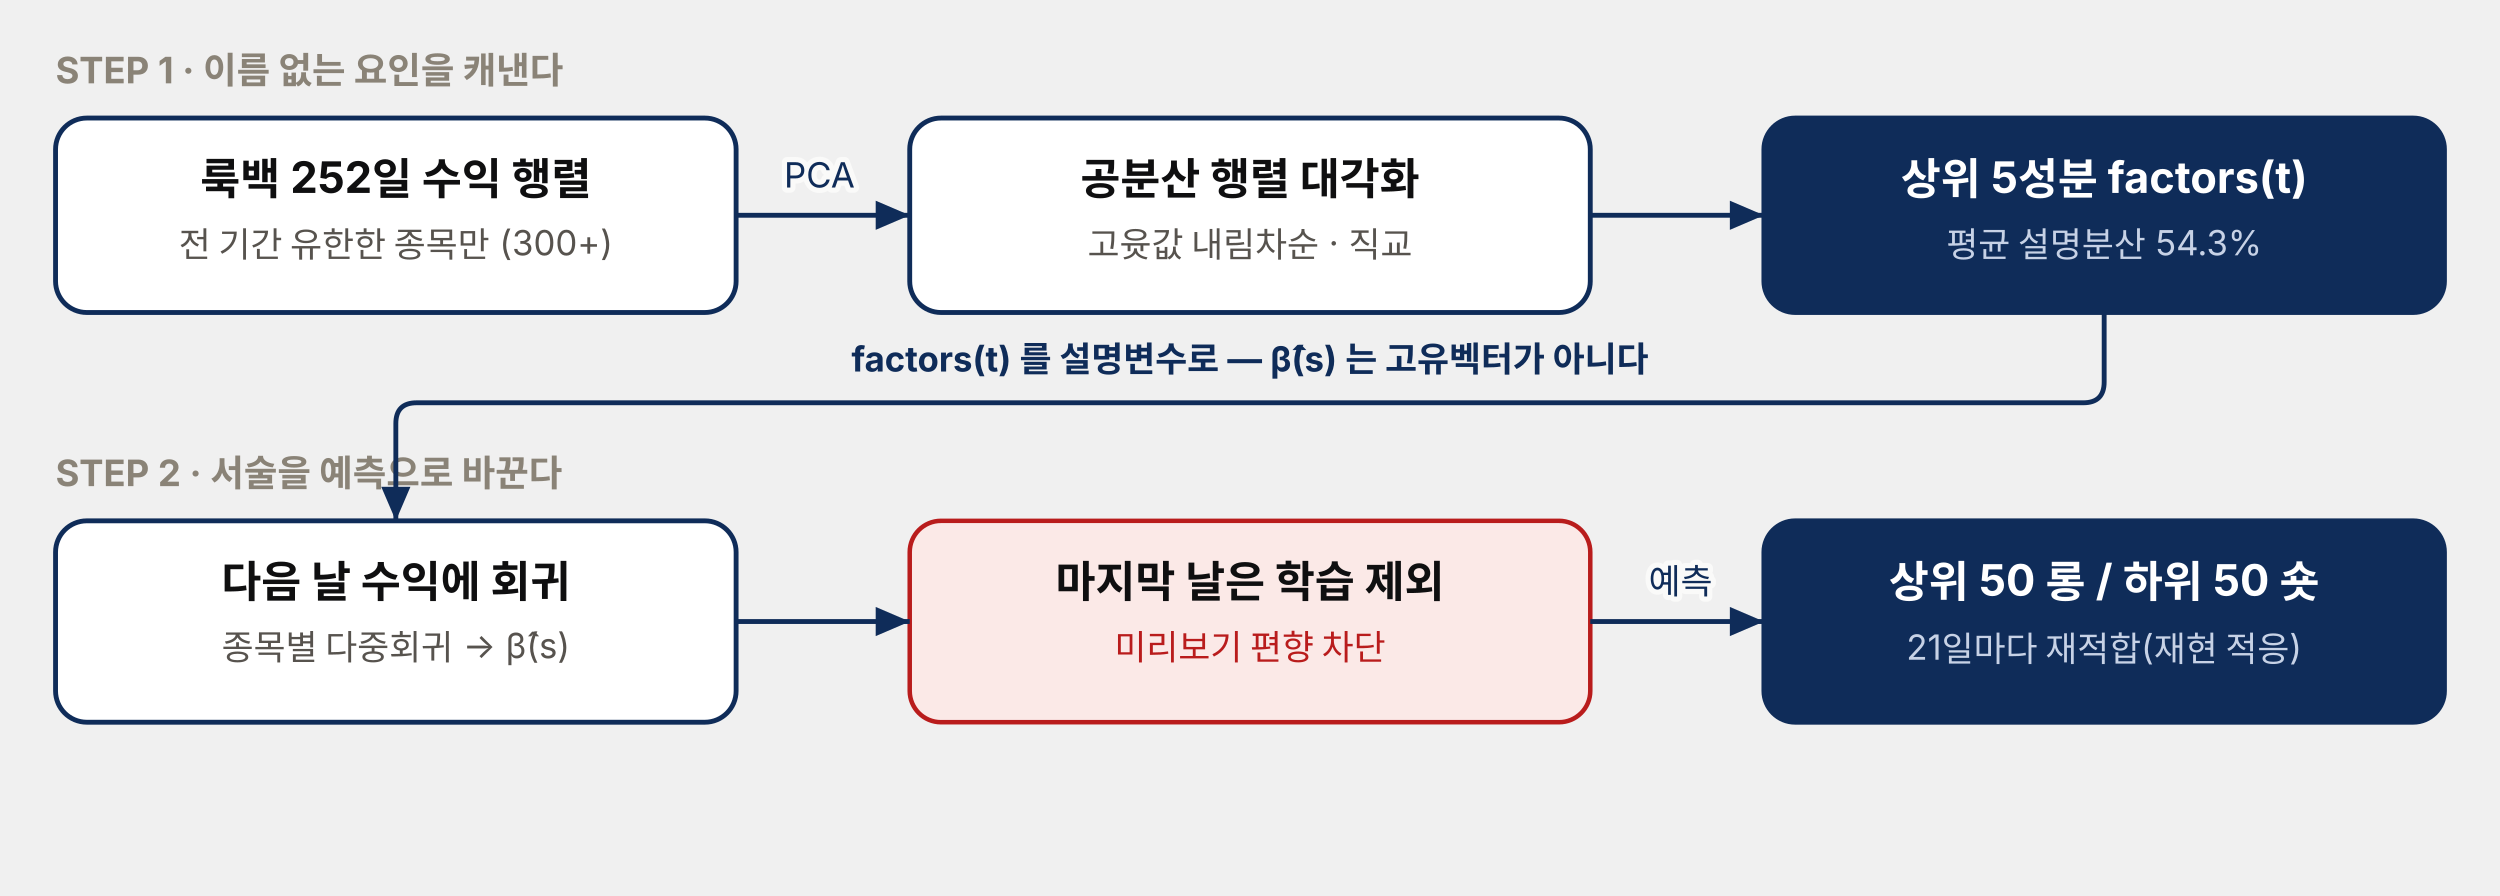
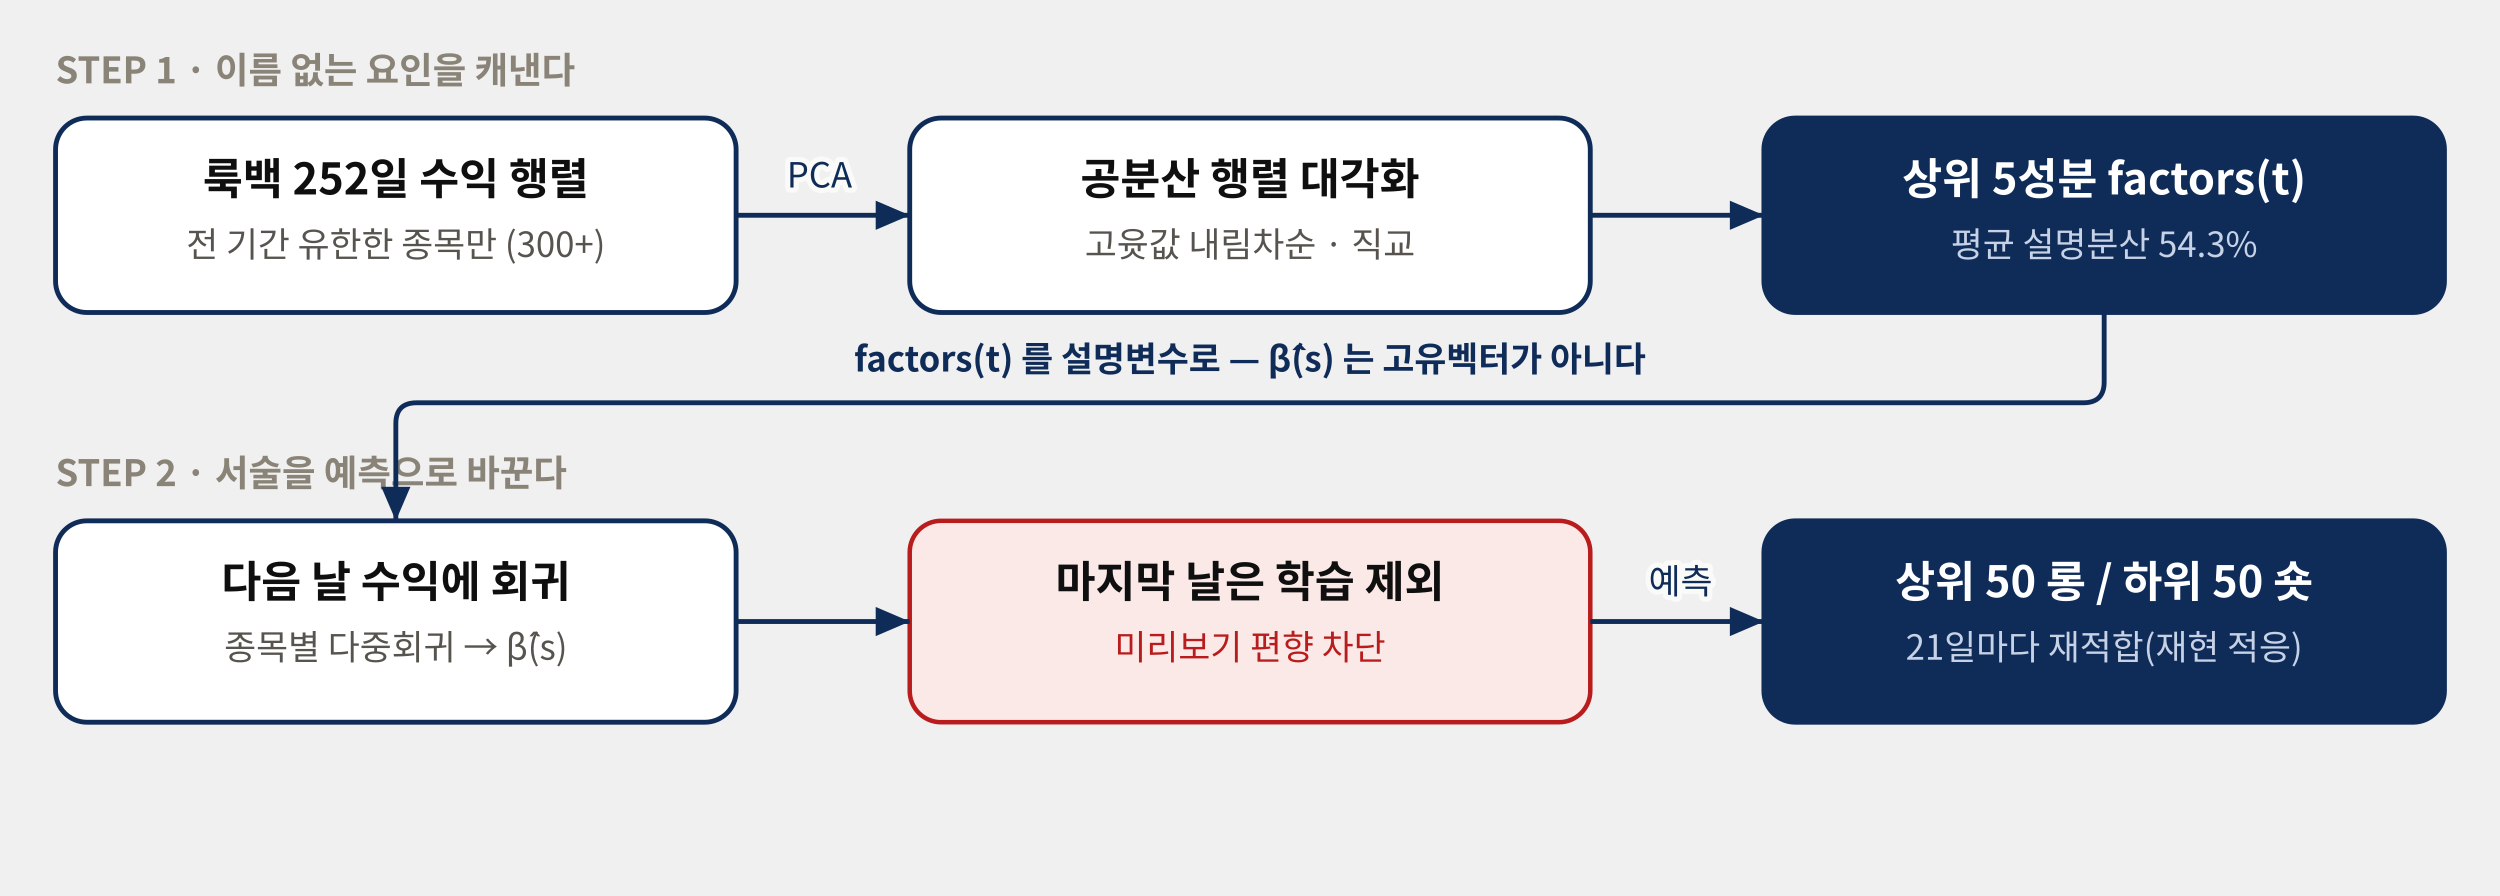
- <svg xmlns="http://www.w3.org/2000/svg" viewBox="0 0 720 258" font-family="Inter,Noto Sans KR,-apple-system,BlinkMacSystemFont,sans-serif" role="img">
+ <svg xmlns="http://www.w3.org/2000/svg" viewBox="0 0 720 258" font-family="Noto Sans CJK KR,Apple SD Gothic Neo,Malgun Gothic,Noto Sans KR,NanumGothic,Inter,system-ui,sans-serif" role="img">
  <defs>
    <marker id="ah6" markerWidth="9" markerHeight="9" refX="7" refY="3" orient="auto">
      <path d="M0,0 L7,3 L0,6 Z" fill="#0F2C59" />
    </marker>
    <style>
      .box{fill:#fff;stroke:#0F2C59;stroke-width:1.4}
      .key{fill:#0F2C59;stroke:#0F2C59}
      .warnbox{fill:#FBE9E7;stroke:#B91C1C;stroke-width:1.3}
      .t{fill:#0F0F10;font-size:12.5px;font-weight:700;text-anchor:middle}
      .tk{fill:#fff}
      .s{fill:#57534E;font-size:10px;text-anchor:middle}
      .sk{fill:#C7D2E6}
      .warn{fill:#B91C1C;font-size:10px;text-anchor:middle}
      .stage{fill:#8A8377;font-size:10.5px;font-weight:700}
      .a{stroke:#0F2C59;stroke-width:1.4;fill:none;marker-end:url(#ah6)}
      .e{fill:#0F2C59;font-size:10px;text-anchor:middle;paint-order:stroke fill;stroke:#FAFAF9;stroke-width:3px;stroke-linejoin:round}
      .note{fill:#0F2C59;font-size:10px;font-weight:700;text-anchor:middle}
    </style>
  </defs>
  <text class="stage" x="16" y="24">STEP 1 · 이름 없는 요인을 캐낸다</text>
  <rect class="box" x="16" y="34" width="196" height="56" rx="9" />
  <text class="t" x="114" y="56">룩백 252일 수익 행렬</text>
  <text class="s" x="114" y="74">전 기간 유한한 종목만 (300+)</text>
  <rect class="box" x="262" y="34" width="196" height="56" rx="9" />
  <text class="t" x="360" y="56">공분산 행렬 대각화</text>
  <text class="s" x="360" y="74">고윳값 내림차순 · 직교</text>
  <rect class="box key" x="508" y="34" width="196" height="56" rx="9" />
  <text class="t tk" x="606" y="56">상위 5성분 factors(t)</text>
  <text class="s sk" x="606" y="74">평균 설명분산 54.3%</text>
  <path class="a" d="M212,62 H262" />
  <path class="a" d="M458,62 H508" />
  <text class="e" x="236" y="54">PCA</text>
  <text class="stage" x="16" y="140">STEP 2 · 서술을 예측으로 바꾼다</text>
  <rect class="box" x="16" y="150" width="196" height="58" rx="9" />
  <text class="t" x="114" y="172">다음 날 수익에 회귀</text>
  <text class="s" x="114" y="190">종목별 다중회귀 → β̂(s)</text>
  <rect class="warnbox" x="262" y="150" width="196" height="58" rx="9" />
  <text class="t" x="360" y="172" fill="#B91C1C">마지막 날은 학습 제외</text>
  <text class="warn" x="360" y="190">미리보기 편향 차단</text>
  <rect class="box key" x="508" y="150" width="196" height="58" rx="9" />
  <text class="t tk" x="606" y="172">상위 50 롱 / 하위 50 숏</text>
  <text class="s sk" x="606" y="190">21일마다 재적합(재현 적응)</text>
  <path class="a" d="M212,179 H262" />
  <path class="a" d="M458,179 H508" />
  <text class="e" x="484" y="171">예측</text>
  <path class="a" d="M606,90 V110 Q606,116 600,116 H120 Q114,116 114,122 V150" />
  <text class="note" x="360" y="107">factors(t) 를 설명변수로 — β̂(s) 는 고유벡터가 아니다</text>
</svg>
